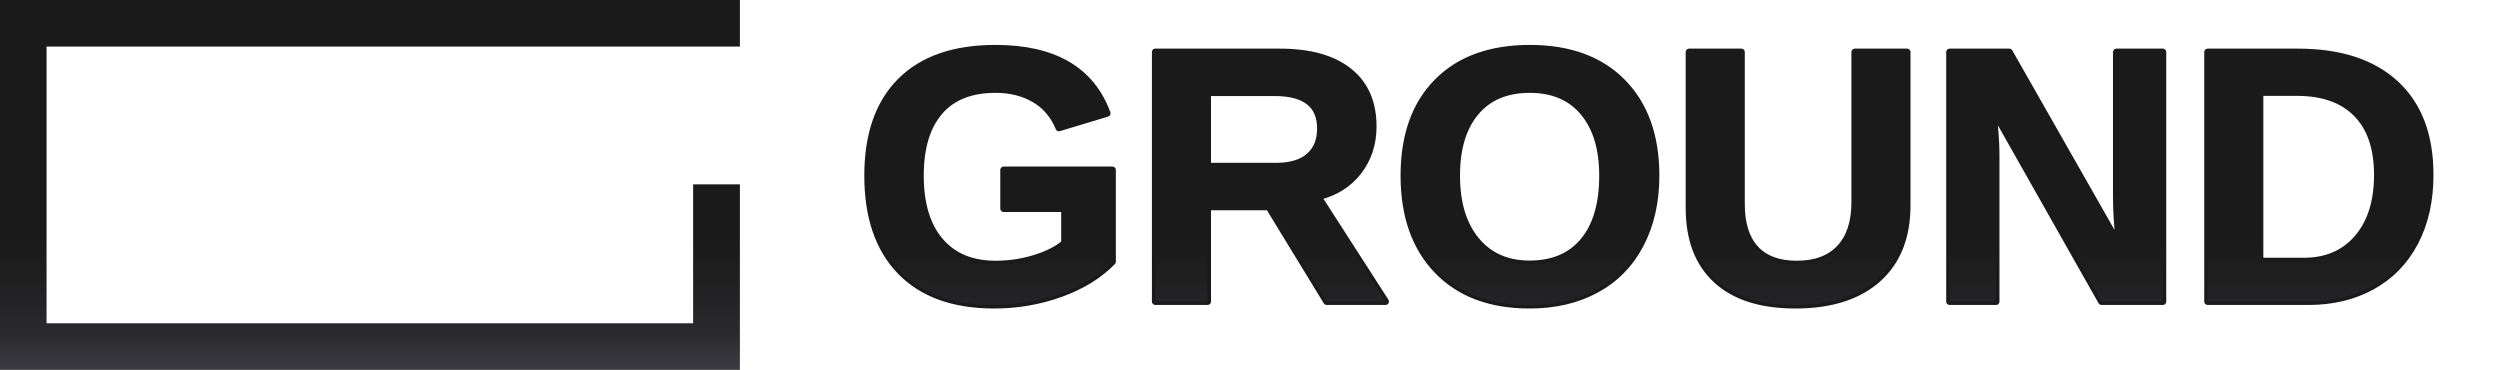
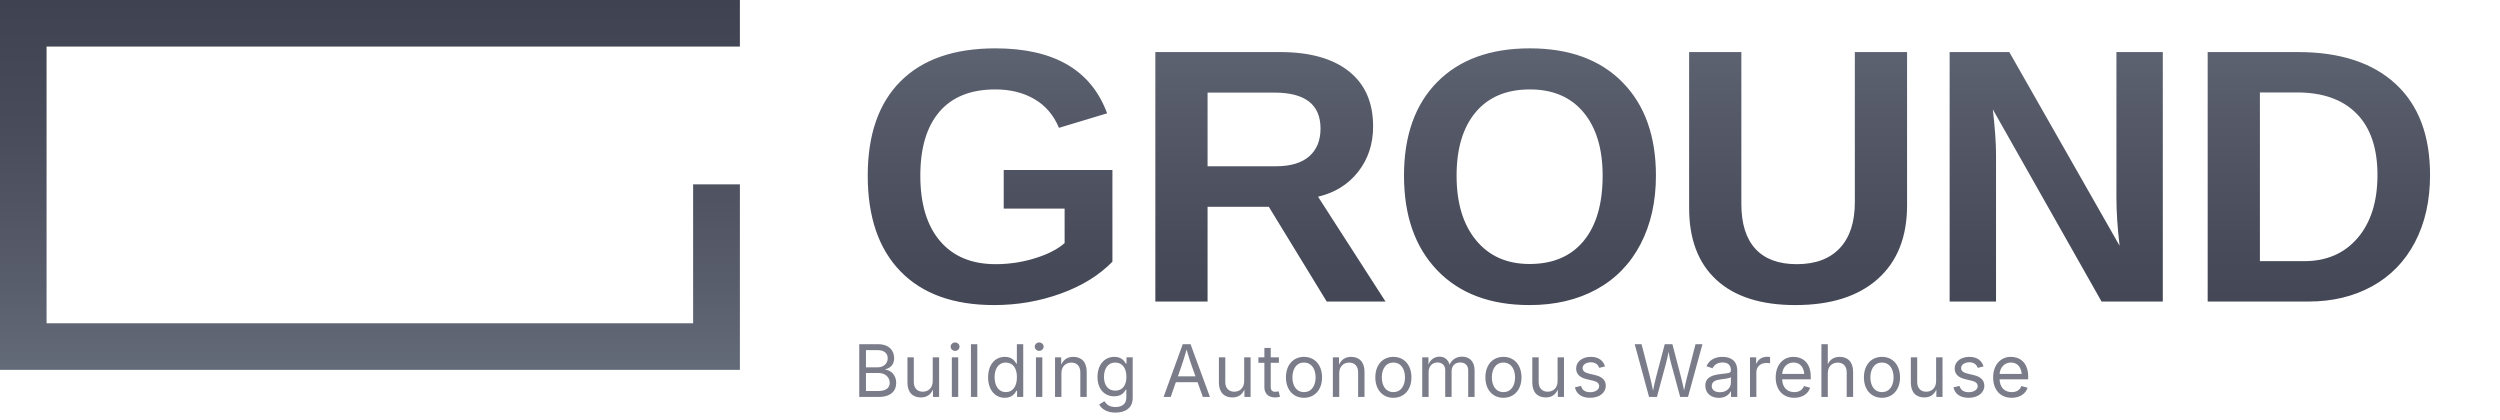
- <svg xmlns="http://www.w3.org/2000/svg" viewBox="0 0 13100 1938">
+ <svg xmlns="http://www.w3.org/2000/svg" viewBox="0 0 13100 2200">
  <defs>
-     <linearGradient id="dk" x1="0" y1="0" x2="0" y2="1938" gradientUnits="userSpaceOnUse">
-       <stop offset="0%" stop-color="#1A1A1A" />
-       <stop offset="65%" stop-color="#1A1A1A" />
-       <stop offset="80%" stop-color="#222224" />
-       <stop offset="90%" stop-color="#2A2A2E" />
-       <stop offset="95%" stop-color="#333338" />
-       <stop offset="100%" stop-color="#3A3A40" />
+     <linearGradient id="gm-light" x1="0" y1="0" x2="0" y2="1938" gradientUnits="userSpaceOnUse">
+       <stop offset="0%" stop-color="#3F4250" />
+       <stop offset="33%" stop-color="#484C5A" />
+       <stop offset="66%" stop-color="#545867" />
+       <stop offset="100%" stop-color="#636A78" />
+     </linearGradient>
+     <linearGradient id="wm-light" x1="0" y1="0" x2="0" y2="1938" gradientUnits="userSpaceOnUse">
+       <stop offset="0%" stop-color="#636A78" />
+       <stop offset="33%" stop-color="#545867" />
+       <stop offset="66%" stop-color="#484C5A" />
+       <stop offset="100%" stop-color="#3F4250" />
    </linearGradient>
  </defs>
-   <path fill="url(#dk)" d="M0 0 H3877 V244 H244 V1694 H3632 V966 H3877 V1938 H0 Z" />
-   <text x="4469" y="1580" font-family="'Liberation Sans',Arial,Helvetica,sans-serif" font-weight="700" font-size="1900" letter-spacing="-20" fill="url(#dk)" stroke="#1A1A1A" stroke-width="36" stroke-linejoin="round" paint-order="stroke fill">GROUND</text>
+   <path fill="url(#gm-light)" d="M0 0 H3877 V244 H244 V1694 H3632 V966 H3877 V1938 H0 Z" />
+   <text x="4469" y="1580" font-family="'Liberation Sans',Arial,Helvetica,sans-serif" font-weight="700" font-size="1900" letter-spacing="-20" fill="url(#wm-light)" paint-order="stroke fill">GROUND</text>
+   <text x="4469" y="2080" font-family="'Inter',Arial,sans-serif" font-weight="400" font-size="380" fill="#7A7C8A" letter-spacing="8">Building Autonomous Warehouse</text>
</svg>
